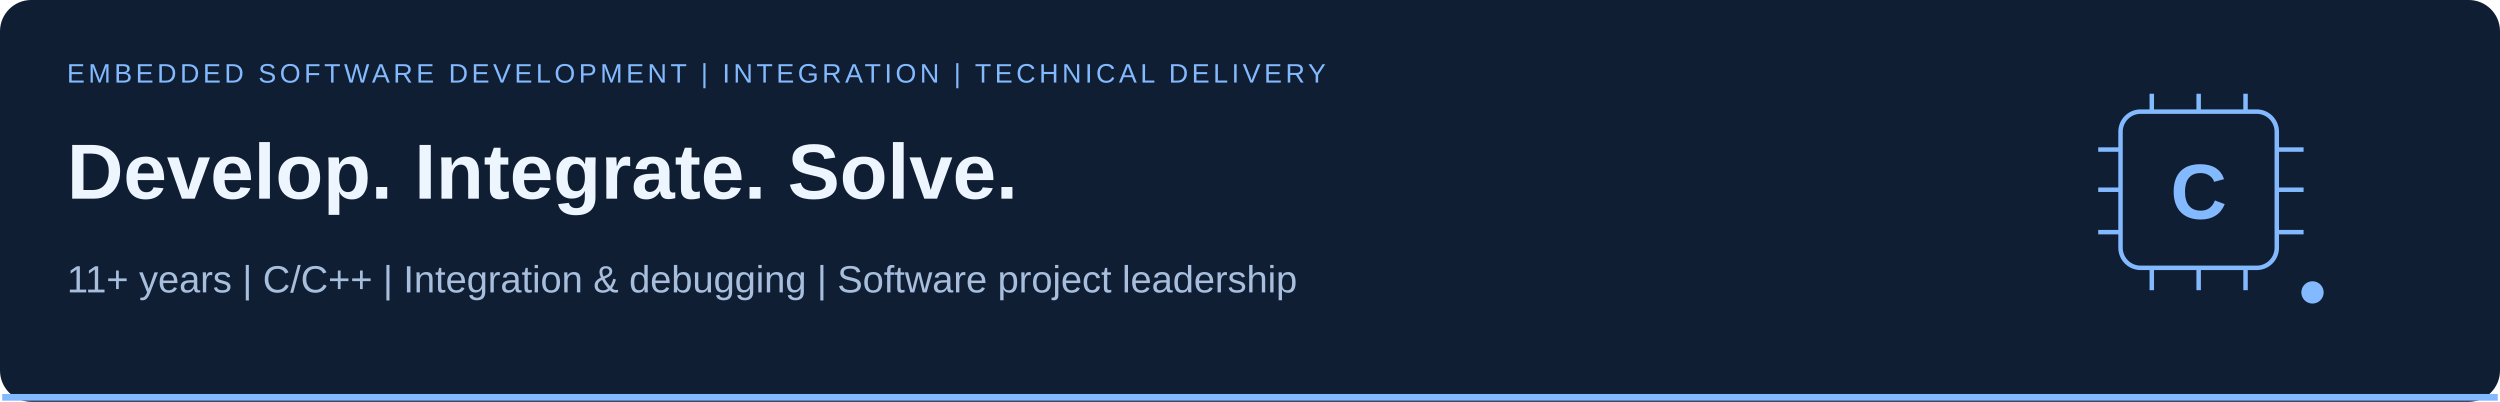
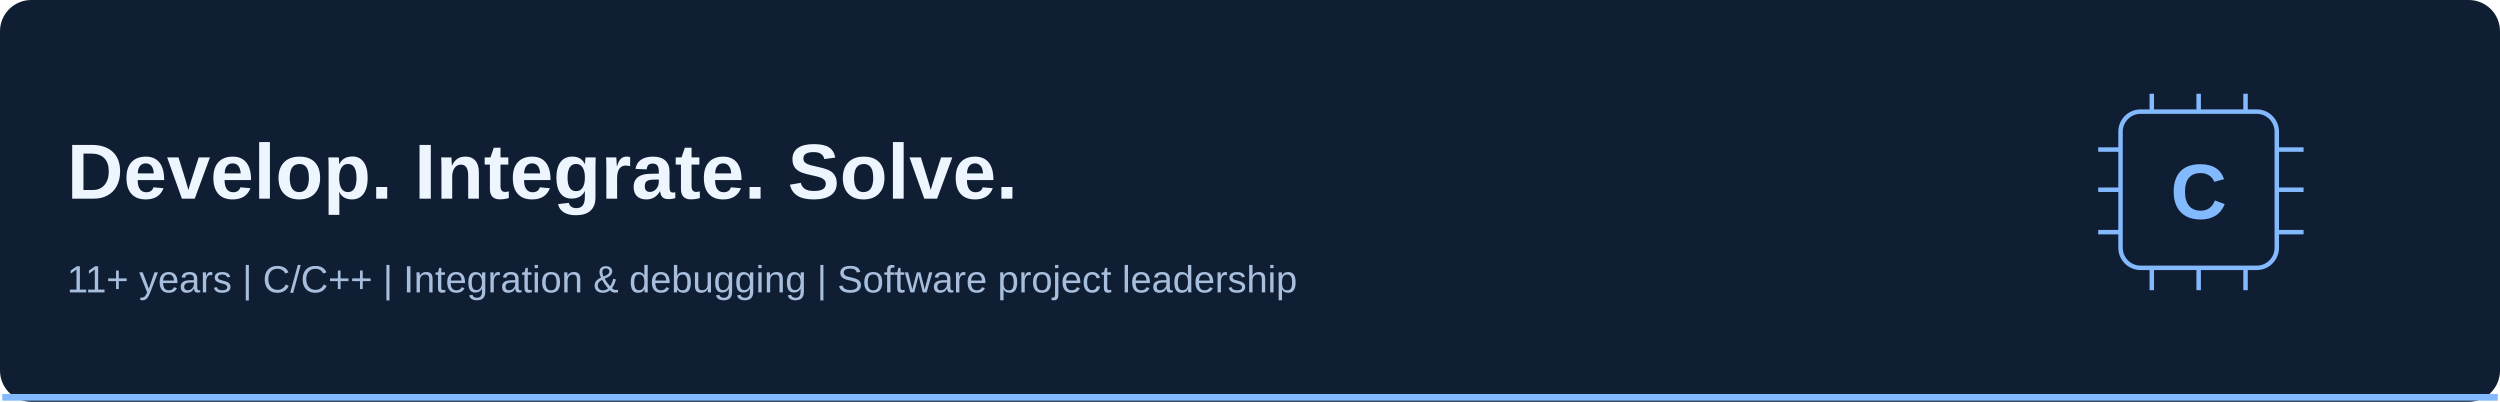
<svg xmlns="http://www.w3.org/2000/svg" width="1120" height="180" viewBox="0 0 1120 180" role="img" aria-label="Embedded software development and integration. Develop, integrate, debug, deliver.">
  <rect width="1120" height="180" rx="14" fill="#101e33" />
  <path d="M1 178H1119" stroke="#83baff" stroke-width="3" />
  <g font-family="Arial,Helvetica,sans-serif">
-     <text x="30" y="37" fill="#83baff" font-size="12" letter-spacing="1.6">EMBEDDED SOFTWARE DEVELOPMENT | INTEGRATION | TECHNICAL DELIVERY</text>
    <text x="30" y="89" fill="#edf5ff" font-size="35" font-weight="700">Develop. Integrate. Solve.</text>
    <text x="30" y="131" fill="#a7bfdd" font-size="17">11+ years | C/C++ | Integration &amp; debugging | Software project leadership</text>
  </g>
  <g transform="translate(930 42)" stroke="#83baff" fill="none" stroke-width="2">
    <rect x="20" y="8" width="70" height="70" rx="9" />
    <path d="M34 0V8M55 0V8M76 0V8M34 78V88M55 78V88M76 78V88M10 25H20M10 43H20M10 62H20M90 25H102M90 43H102M90 62H102" />
    <text x="55" y="56" text-anchor="middle" font-family="Arial" font-size="35" font-weight="700" fill="#83baff" stroke="none">C</text>
-     <circle cx="106" cy="89" r="4" fill="#83baff">
-       <animate attributeName="opacity" values=".4;1;.4;1" dur="2s" repeatCount="1" fill="freeze" />
-     </circle>
  </g>
</svg>
